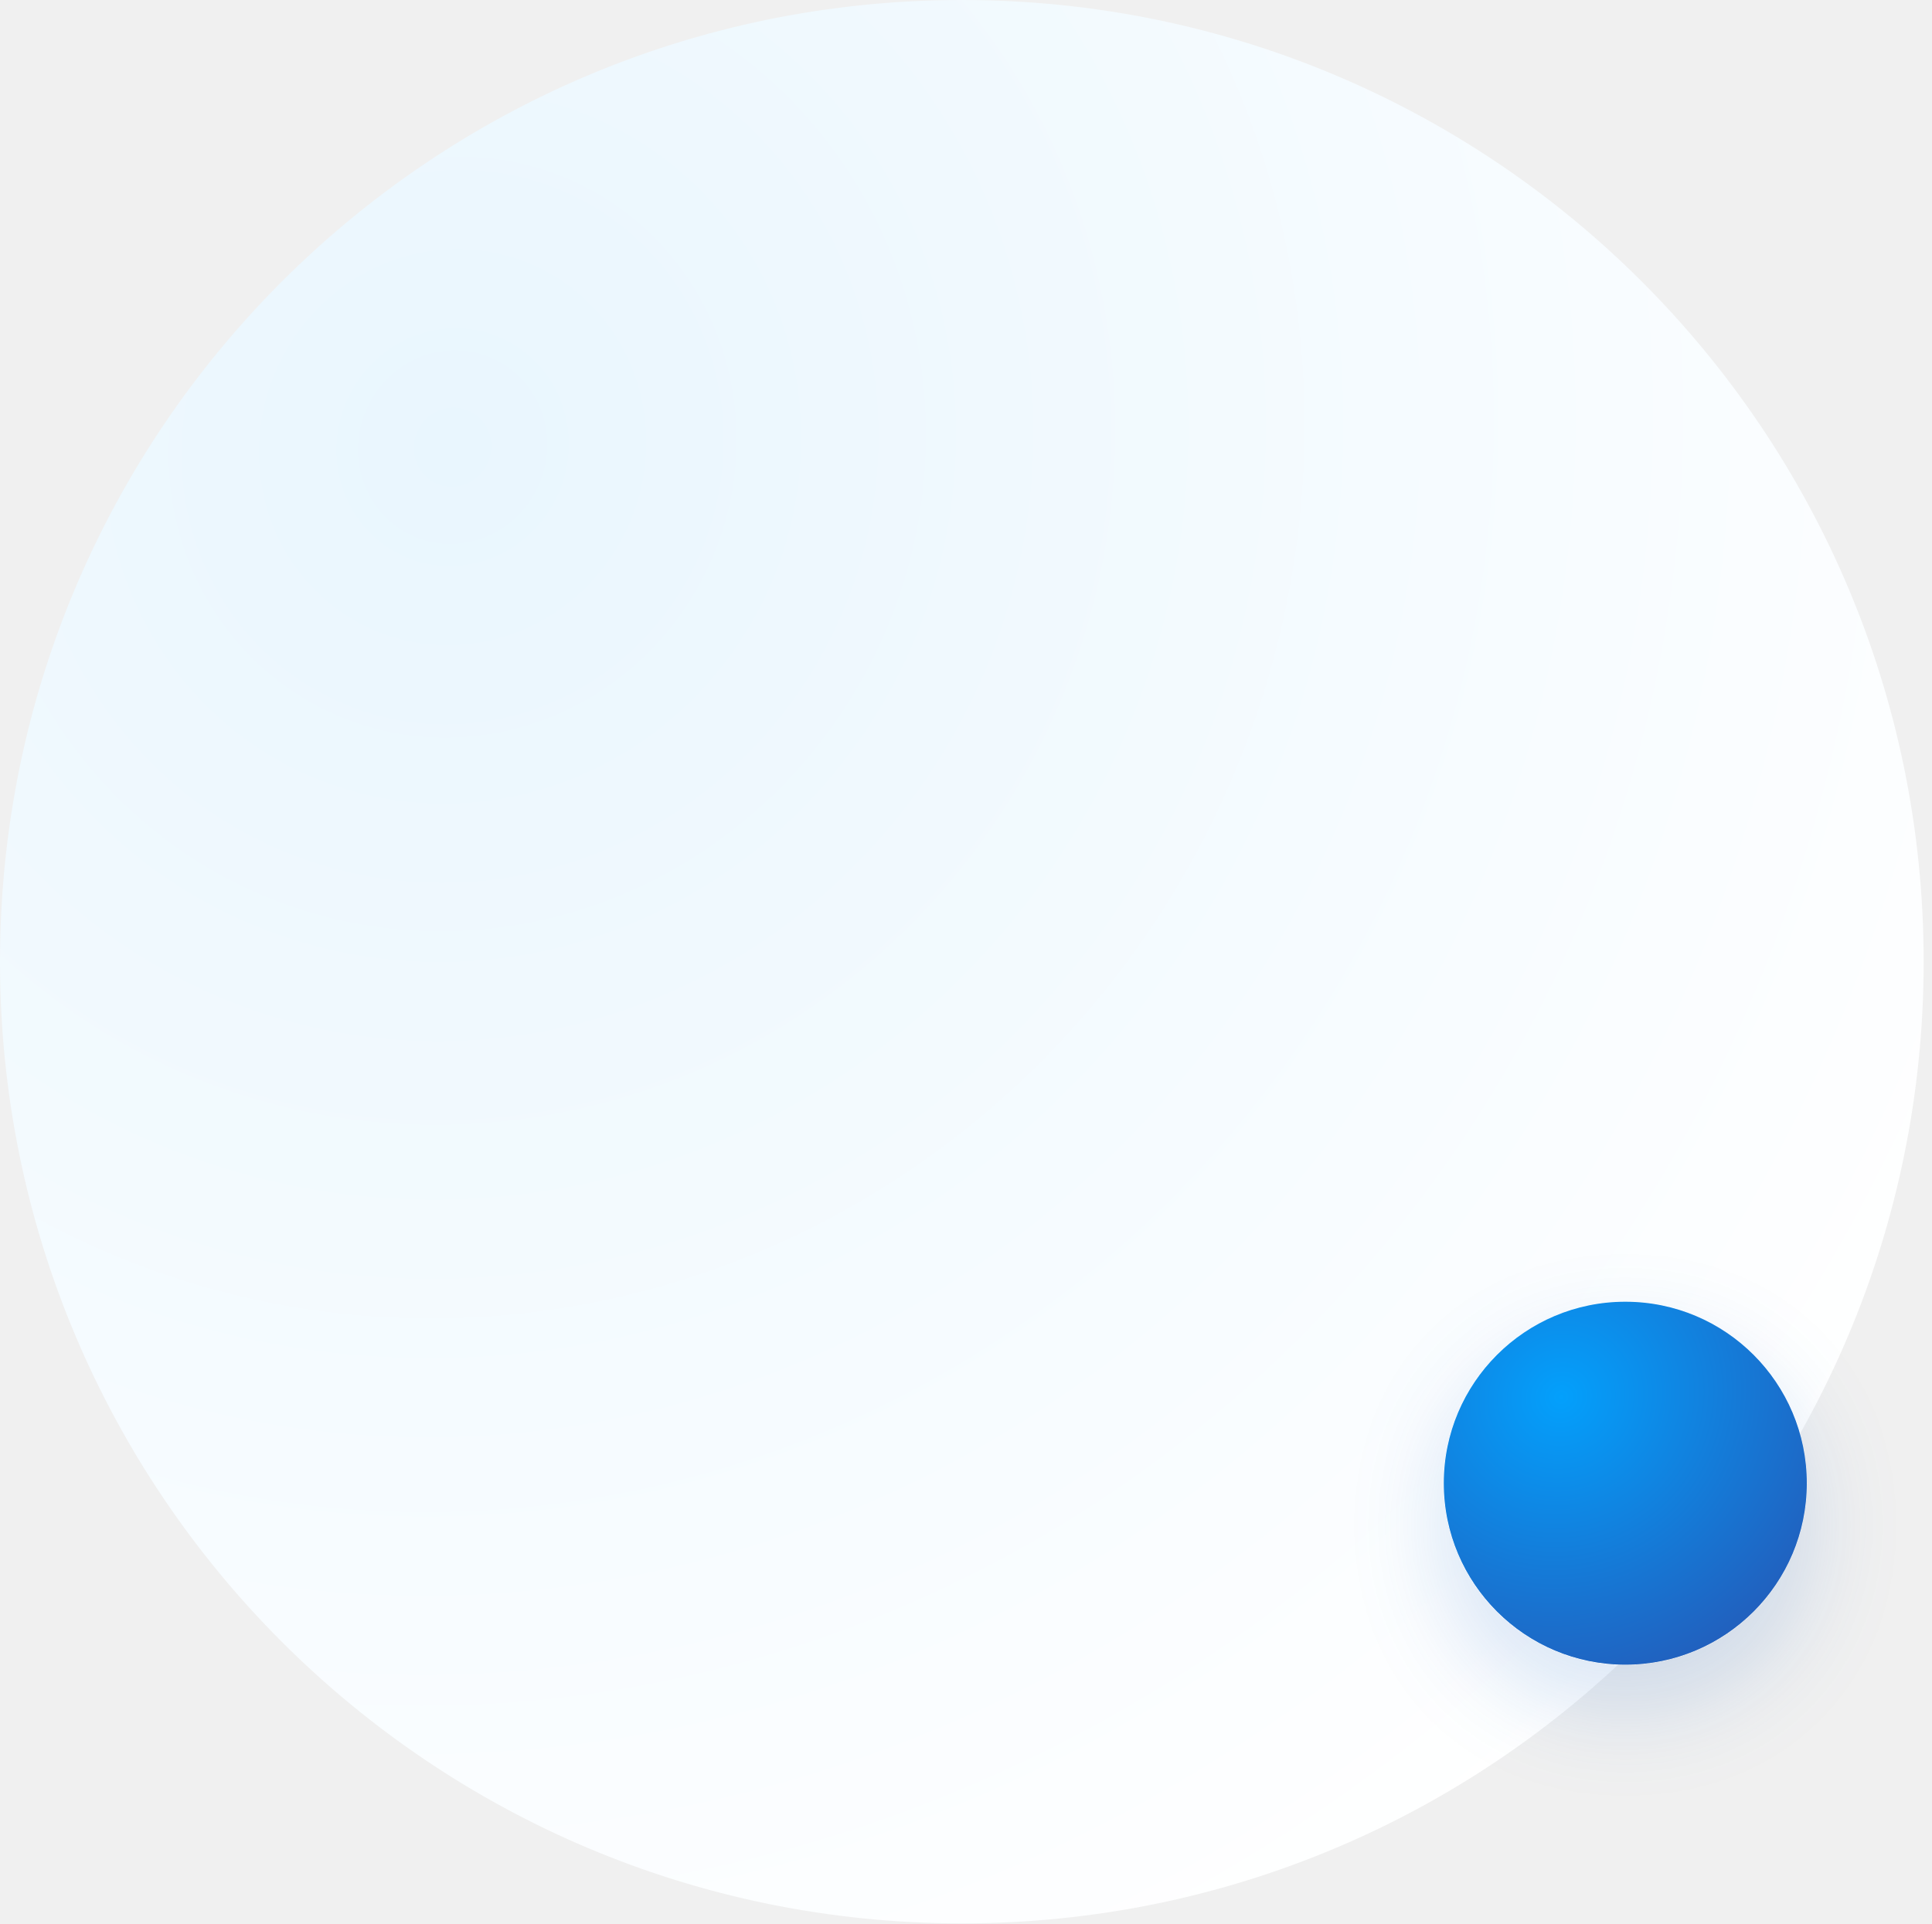
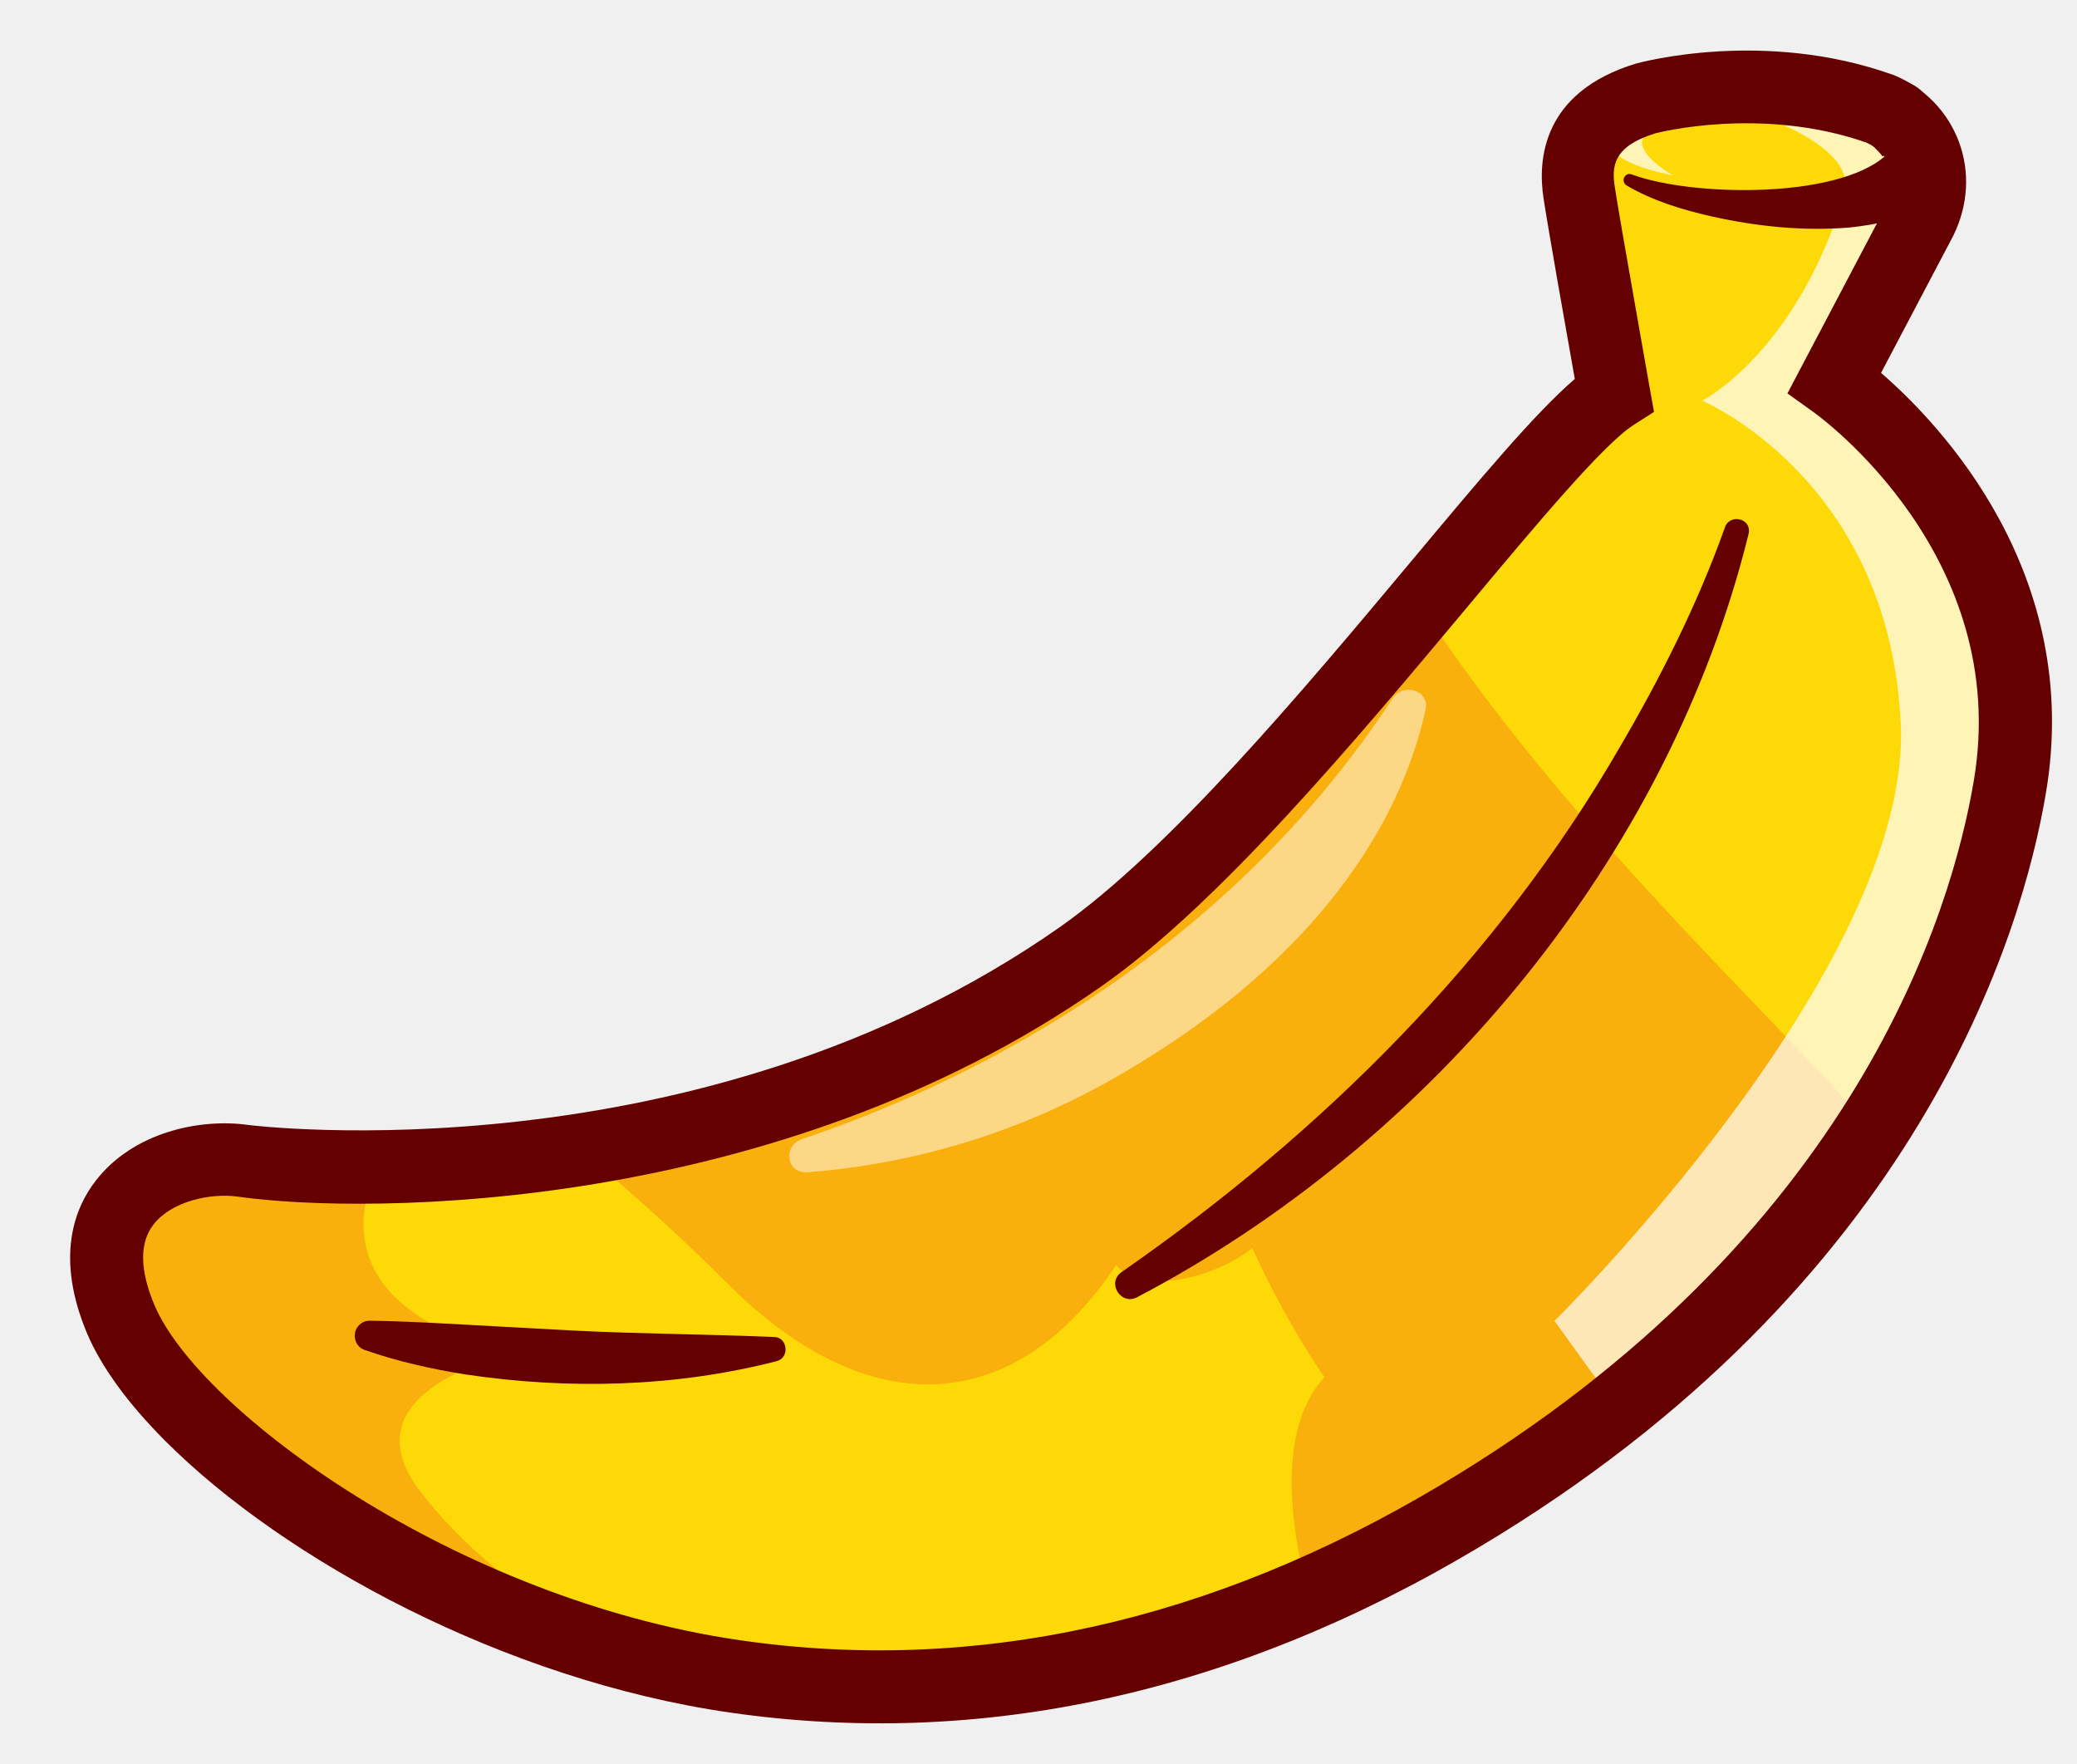
- <svg xmlns="http://www.w3.org/2000/svg" width="463" height="461" viewBox="0 0 463 461" fill="none">
-   <circle cx="230.5" cy="230.5" r="230.5" fill="url(#paint0_radial_210_7)" />
-   <g filter="url(#filter0_d_210_7)">
-     <circle cx="389.5" cy="355.5" r="43.5" fill="url(#paint1_radial_210_7)" />
+ <svg xmlns="http://www.w3.org/2000/svg" width="179" height="152" viewBox="0 0 179 152" fill="none">
+   <path d="M141.863 8.489C141.863 8.489 145.083 7.579 149.739 7.509C153.239 7.439 157.579 7.824 161.989 9.399C162.602 9.662 163.179 9.995 163.669 10.38C166.207 12.357 167.03 15.84 165.472 18.937L158.069 32.991C158.069 32.991 176.813 46.274 173.172 67.835C170.355 84.653 158.647 111.097 125.692 130.751C121.02 133.533 116.312 135.931 111.604 137.944C95.871 144.611 79.805 146.921 63.267 144.524C48.724 142.406 34.933 136.036 24.975 129.018C17.537 123.785 12.269 118.203 10.397 113.74C8.874 110.152 8.892 107.369 9.819 105.252C11.639 101.017 17.047 99.564 20.915 100.107C24.292 100.579 32.255 101.087 42.441 100.107C43.981 99.967 45.591 99.792 47.218 99.564C59.907 97.867 75.132 93.841 89.151 85.143C90.446 84.338 91.758 83.481 93.036 82.588C107.894 72.175 126.918 45.661 136.123 36.596C137.261 35.458 138.276 34.583 139.081 34.058C139.081 34.058 136.526 19.637 136.071 16.697C135.335 11.867 138.171 9.592 141.863 8.489Z" fill="#FDD907" />
+   <path d="M20.932 100.054C17.029 99.511 11.639 100.982 9.837 105.199C8.909 107.317 8.891 110.1 10.414 113.687C12.304 118.132 17.589 123.733 24.992 128.965C34.95 135.983 48.741 142.354 63.284 144.471C79.805 146.886 95.888 144.559 111.622 137.891C116.347 135.896 121.037 133.481 125.71 130.698C130.75 127.688 135.265 124.538 139.361 121.283C162.024 103.204 170.792 82.046 173.19 67.782C176.83 46.221 158.087 32.938 158.087 32.938L165.489 18.885C167.03 15.77 166.207 12.287 163.687 10.327C163.197 9.942 162.637 9.627 162.007 9.347C157.614 7.789 153.274 7.404 149.756 7.457C147.831 7.492 146.168 7.649 144.873 7.859C143.018 8.139 141.898 8.454 141.898 8.454C138.206 9.557 135.388 11.85 136.105 16.592C136.578 19.55 139.116 33.953 139.116 33.953C138.293 34.496 137.296 35.353 136.158 36.491C126.952 45.556 107.947 72.088 93.071 82.483C91.793 83.376 90.481 84.233 89.168 85.056C75.185 93.754 59.924 97.779 47.271 99.477C45.608 99.704 44.033 99.879 42.476 100.036C32.29 101.017 24.31 100.527 20.932 100.054Z" fill="#FDD907" />
+   <path d="M20.932 100.054C17.029 99.511 11.639 100.982 9.836 105.199C8.909 107.317 8.891 110.1 10.414 113.687C12.304 118.133 17.589 123.733 24.992 128.966C34.95 135.983 48.741 142.354 63.284 144.471C79.805 146.886 95.888 144.559 111.622 137.891C111.989 137.734 112.392 137.576 112.742 137.401C117.082 135.511 121.405 133.253 125.692 130.716C130.733 127.705 135.248 124.555 139.343 121.3C148.986 113.617 156.109 105.374 161.289 97.324C168.325 86.473 171.79 76.008 173.172 67.8C176.812 46.239 158.069 32.956 158.069 32.956L165.472 18.902C167.012 15.787 166.189 12.305 163.669 10.345C163.179 9.959 162.619 9.644 161.989 9.364C157.596 7.807 153.256 7.422 149.739 7.474C147.813 7.509 146.151 7.667 144.856 7.877C143.001 8.157 141.881 8.472 141.881 8.472C138.188 9.574 135.37 11.867 136.088 16.61C136.56 19.567 139.098 33.971 139.098 33.971C138.275 34.513 137.278 35.371 136.14 36.508C132.71 39.904 127.915 45.714 122.455 52.224C113.319 63.145 102.364 75.99 93.053 82.501C91.776 83.393 90.463 84.251 89.15 85.073C76.147 93.141 62.059 97.184 49.966 99.091C49.038 99.249 48.111 99.371 47.218 99.494C45.556 99.722 43.981 99.897 42.423 100.054C32.29 101.017 24.31 100.527 20.932 100.054Z" fill="#FDD907" />
+   <path d="M139.343 121.3C135.266 124.538 130.733 127.705 125.693 130.716C121.405 133.288 117.082 135.511 112.742 137.401C112.374 137.593 111.989 137.733 111.622 137.891C95.888 144.559 79.805 146.886 63.284 144.471C60.712 144.104 58.174 143.596 55.654 142.966C43.981 140.079 33.165 134.723 24.975 128.948C17.555 123.698 12.252 118.115 10.397 113.67C8.874 110.082 8.892 107.299 9.837 105.164C11.657 100.929 17.047 99.459 20.95 100.002C23.12 100.317 27.18 100.632 32.5 100.562C35.475 100.527 38.818 100.369 42.458 100.019C44.016 99.897 45.608 99.704 47.271 99.477C48.163 99.354 49.091 99.231 50.001 99.091C62.094 97.184 76.183 93.141 89.186 85.073C90.481 84.233 91.776 83.393 93.071 82.518C102.364 75.99 113.319 63.145 122.455 52.224C127.898 45.731 132.71 39.903 136.141 36.508C137.278 35.371 138.293 34.496 139.098 33.971C139.098 33.971 136.543 19.585 136.088 16.61C135.353 11.85 138.171 9.592 141.881 8.472C141.881 8.472 143.001 8.157 144.856 7.877C146.169 7.684 147.831 7.527 149.739 7.474C153.274 7.404 157.597 7.807 161.989 9.364C162.619 9.644 163.162 9.977 163.669 10.344C166.19 12.305 167.012 15.787 165.472 18.902L158.069 32.956C158.069 32.956 176.813 46.239 173.172 67.8C171.79 76.008 168.29 86.473 161.289 97.324C156.109 105.374 148.986 113.617 139.343 121.3Z" fill="#FDD907" />
+   <path d="M55.671 142.984C43.998 140.096 33.183 134.741 24.992 128.965C17.572 123.715 12.269 118.132 10.414 113.687C8.891 110.099 8.909 107.317 9.854 105.182C11.674 100.947 17.064 99.477 20.967 100.019C23.137 100.334 27.197 100.649 32.518 100.579C30.418 105.094 29.49 113.057 44.173 116.645C43.631 116.767 29.508 119.9 36.28 128.598C42.703 136.946 52.311 141.549 55.671 142.984Z" fill="#F9B00D" />
+   <path d="M50.001 99.091C54.079 102.434 58.419 106.319 62.864 110.765C74.38 122.245 87.156 122.595 96.186 109.014C98.391 111.605 104.481 110.24 107.929 107.562C110.992 114.265 114.142 118.675 114.142 118.675C110.239 122.893 111.009 130.803 112.742 137.401C117.082 135.511 121.405 133.253 125.692 130.716C130.733 127.705 135.248 124.555 139.343 121.3C148.986 113.617 156.109 105.374 161.289 97.324C152.276 86.876 134.898 71.248 122.437 52.207C113.302 63.127 102.346 75.973 93.036 82.483C91.758 83.376 90.446 84.233 89.133 85.056C76.165 93.159 62.077 97.201 50.001 99.091Z" fill="#F9B00D" />
+   <g opacity="0.7">
+     <path d="M144.856 7.877C151.786 9.592 160.239 12.585 158.927 16.837C154.744 30.47 146.693 34.531 146.693 34.531C146.693 34.531 162.812 41.269 163.809 62.322C164.824 83.393 133.97 113.827 133.97 113.827L139.343 121.265C162.007 103.187 170.775 82.028 173.172 67.765C176.813 46.204 158.069 32.92 158.069 32.92L165.472 18.867C167.012 15.752 166.189 12.27 163.669 10.309C163.179 9.924 162.619 9.609 161.989 9.329C157.597 7.772 153.256 7.387 149.739 7.439C147.831 7.527 146.151 7.702 144.856 7.877Z" fill="white" />
  </g>
-   <defs>
-     <filter id="filter0_d_210_7" x="316" y="292" width="147" height="147" filterUnits="userSpaceOnUse" color-interpolation-filters="sRGB">
-       <feFlood flood-opacity="0" result="BackgroundImageFix" />
-       <feColorMatrix in="SourceAlpha" type="matrix" values="0 0 0 0 0 0 0 0 0 0 0 0 0 0 0 0 0 0 127 0" result="hardAlpha" />
-       <feMorphology radius="10" operator="dilate" in="SourceAlpha" result="effect1_dropShadow_210_7" />
-       <feOffset dy="10" />
-       <feGaussianBlur stdDeviation="10" />
-       <feComposite in2="hardAlpha" operator="out" />
-       <feColorMatrix type="matrix" values="0 0 0 0 0.122 0 0 0 0 0.404 0 0 0 0 0.769 0 0 0 0.15 0" />
-       <feBlend mode="normal" in2="BackgroundImageFix" result="effect1_dropShadow_210_7" />
-       <feBlend mode="normal" in="SourceGraphic" in2="effect1_dropShadow_210_7" result="shape" />
-     </filter>
-     <radialGradient id="paint0_radial_210_7" cx="0" cy="0" r="1" gradientUnits="userSpaceOnUse" gradientTransform="translate(107.5 108) rotate(48.8273) scale(407.85 424.183)">
-       <stop stop-color="#E9F6FE" />
-       <stop offset="1" stop-color="white" />
-     </radialGradient>
-     <radialGradient id="paint1_radial_210_7" cx="0" cy="0" r="1" gradientUnits="userSpaceOnUse" gradientTransform="translate(374.072 334.832) rotate(54.494) scale(78.6252 81.7739)">
-       <stop stop-color="#03A0FC" />
-       <stop offset="1" stop-color="#2558B6" />
-     </radialGradient>
-   </defs>
+   <g opacity="0.5">
+     <path d="M69.147 98.146C82.01 93.824 104.831 83.323 120.005 60.204C120.95 58.769 123.225 59.504 122.857 61.132C121.195 68.815 115.437 81.783 96.098 92.861C86.105 98.584 76.497 100.491 69.602 101.016C67.782 101.156 67.397 98.741 69.147 98.146Z" fill="white" />
+   </g>
+   <g opacity="0.7">
+     <path d="M145.136 9.767C145.136 9.767 140.218 10.239 139.151 11.657C137.453 13.95 144.173 15.105 144.173 15.105C144.173 15.105 140.813 13.215 141.653 11.78C142.336 10.642 145.136 9.767 145.136 9.767Z" fill="white" />
+   </g>
+   <path d="M108.086 129.595L110.729 135.808L108.086 129.595Z" fill="#F4DD7A" />
+   <path d="M45.223 100.474C45.241 100.422 45.416 100.352 45.766 100.282C45.398 100.439 45.223 100.509 45.223 100.474Z" fill="#F4DD7A" />
+   <path d="M136.088 33.341C136.106 33.323 136.106 33.323 136.106 33.323C136.106 33.288 136.088 33.306 136.088 33.341Z" fill="#F9B00D" />
+   <path d="M14.264 124.188C11.079 121.003 8.751 117.835 7.509 114.912C4.761 108.384 6.389 104.132 8.261 101.734C11.447 97.604 17.152 96.344 21.387 96.939C21.755 96.991 60.152 101.717 91.286 79.928C100.771 73.278 112.322 59.487 121.615 48.374C127.478 41.356 132.308 35.581 135.72 32.658C135.003 28.65 133.375 19.427 133.025 17.082C132.518 13.81 132.885 7.947 140.988 5.479C141.513 5.339 152.049 2.504 163.074 6.424L163.232 6.477C165.857 7.562 167.835 9.609 168.815 12.2C169.795 14.825 169.62 17.695 168.342 20.302L162.112 32.133C167.275 36.596 179.508 49.459 176.323 68.325C174.31 80.313 165.472 110.677 127.355 133.393C106.301 145.941 84.6 150.702 62.882 147.569C43.526 144.769 24.52 134.443 14.264 124.188ZM160.852 12.287C151.751 9.102 142.773 11.464 142.686 11.482C138.958 12.62 138.906 14.387 139.168 16.12C139.606 19.007 142.161 33.288 142.178 33.446L142.546 35.493L140.796 36.613C138.188 38.276 132.448 45.136 126.392 52.382C116.872 63.757 105.041 77.933 94.856 85.038C66.924 104.569 31.713 104.709 20.495 103.117C18.132 102.784 14.772 103.519 13.232 105.514C12.007 107.089 12.042 109.434 13.302 112.445C17.169 121.598 39.273 137.786 63.757 141.339C84.023 144.279 104.324 139.799 124.117 127.985C159.994 106.599 168.237 78.405 170.11 67.257C173.365 47.971 156.967 35.983 156.266 35.493L154.044 33.901L162.724 17.415C163.197 16.452 163.284 15.35 162.917 14.352C162.549 13.46 161.814 12.725 160.852 12.287Z" fill="#650000" />
+   <path d="M150.701 45.994C143.806 73.96 123.347 98.479 98.006 111.78C96.588 112.532 95.328 110.502 96.694 109.592C113.897 97.639 129.07 82.606 139.606 64.37C143.123 58.367 146.308 52.032 148.636 45.504C149.021 44.209 150.999 44.646 150.701 45.994Z" fill="#650000" />
+   <path d="M66.942 117.292C58.227 119.532 49.039 119.76 40.166 118.447C37.208 117.975 34.285 117.327 31.433 116.33C30.75 116.102 30.418 115.35 30.645 114.667C30.838 114.125 31.345 113.792 31.888 113.81C34.828 113.845 37.733 114.02 40.621 114.177L49.284 114.65C55.111 114.947 60.869 114.965 66.715 115.21C67.887 115.227 68.08 116.995 66.942 117.292Z" fill="#650000" />
+   <path d="M140.638 15.035C145.801 16.942 158.192 17.152 162.427 13.477C162.514 13.285 162.409 13.285 162.339 13.425C162.269 13.53 162.234 13.46 162.077 13.267C161.902 13.057 161.499 12.655 161.307 12.462C158.244 9.54 162.497 5.007 165.612 7.842C168.027 10.467 169.182 14.702 166.084 17.31C164.107 18.938 161.657 19.358 159.417 19.602C155.409 19.935 151.419 19.515 147.551 18.657C145.013 18.08 142.476 17.327 140.183 15.98C139.938 15.84 139.851 15.507 139.991 15.262C140.131 15.017 140.393 14.93 140.638 15.035Z" fill="#650000" />
</svg>
